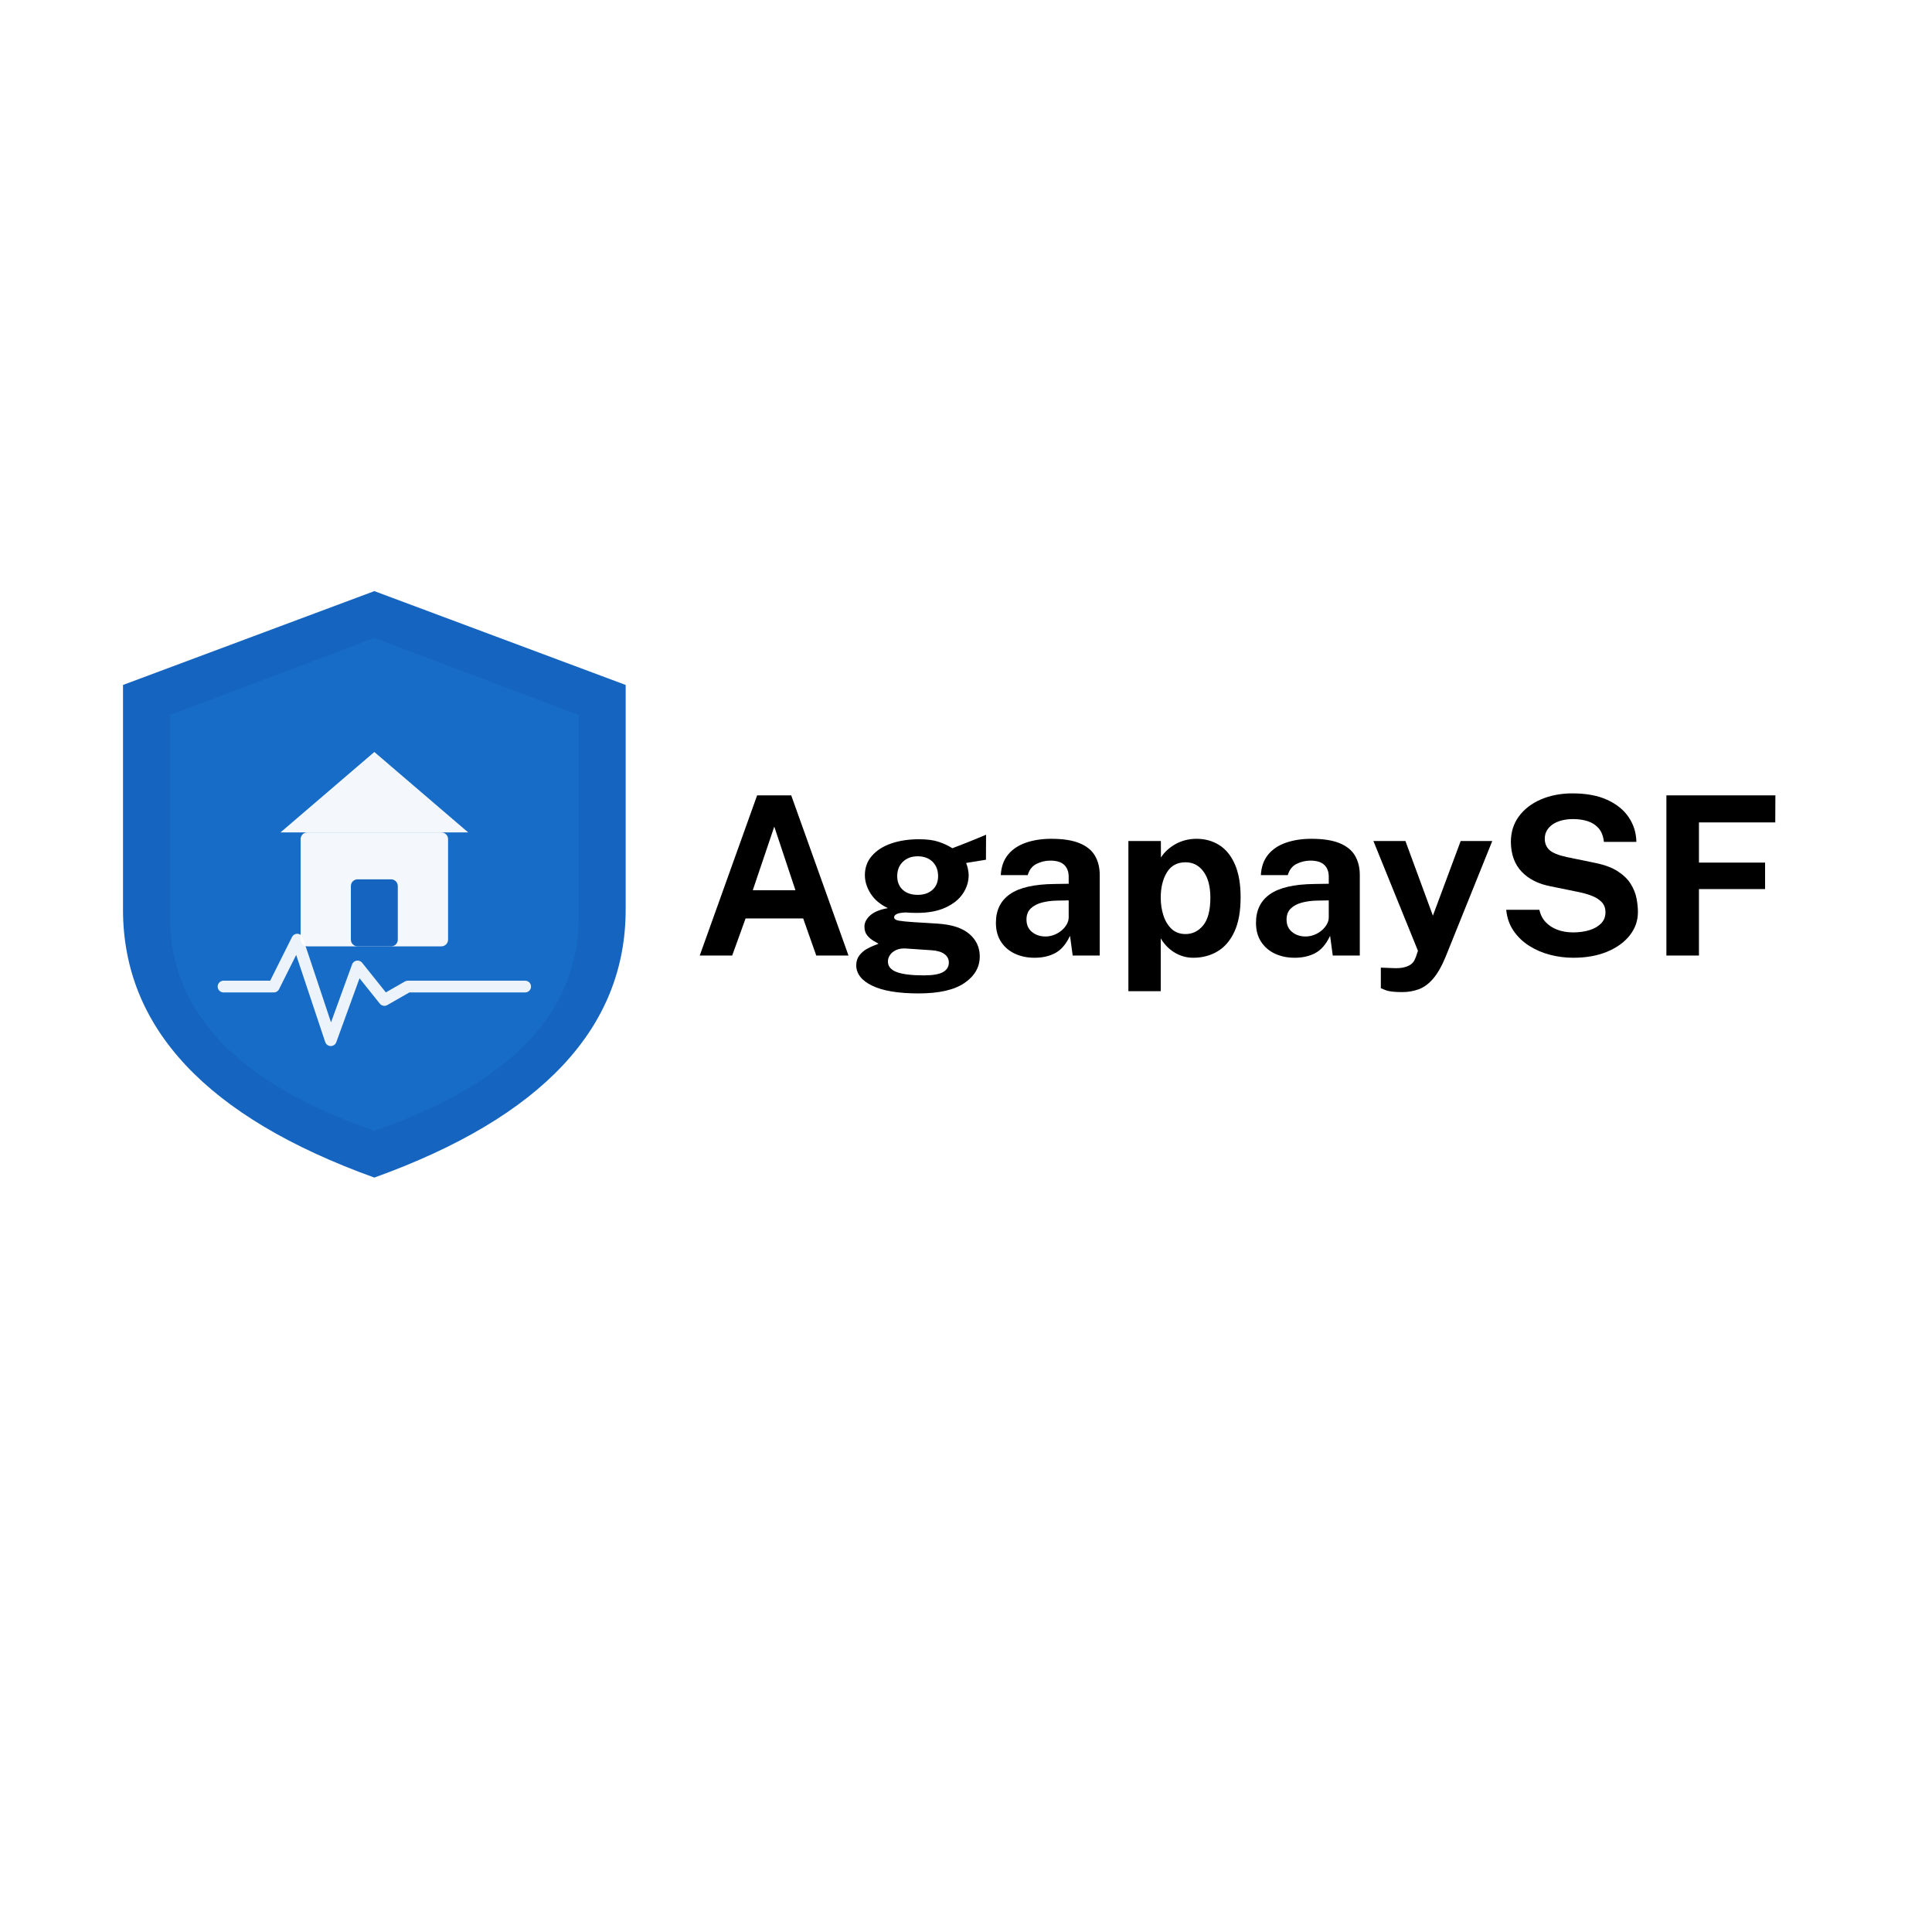
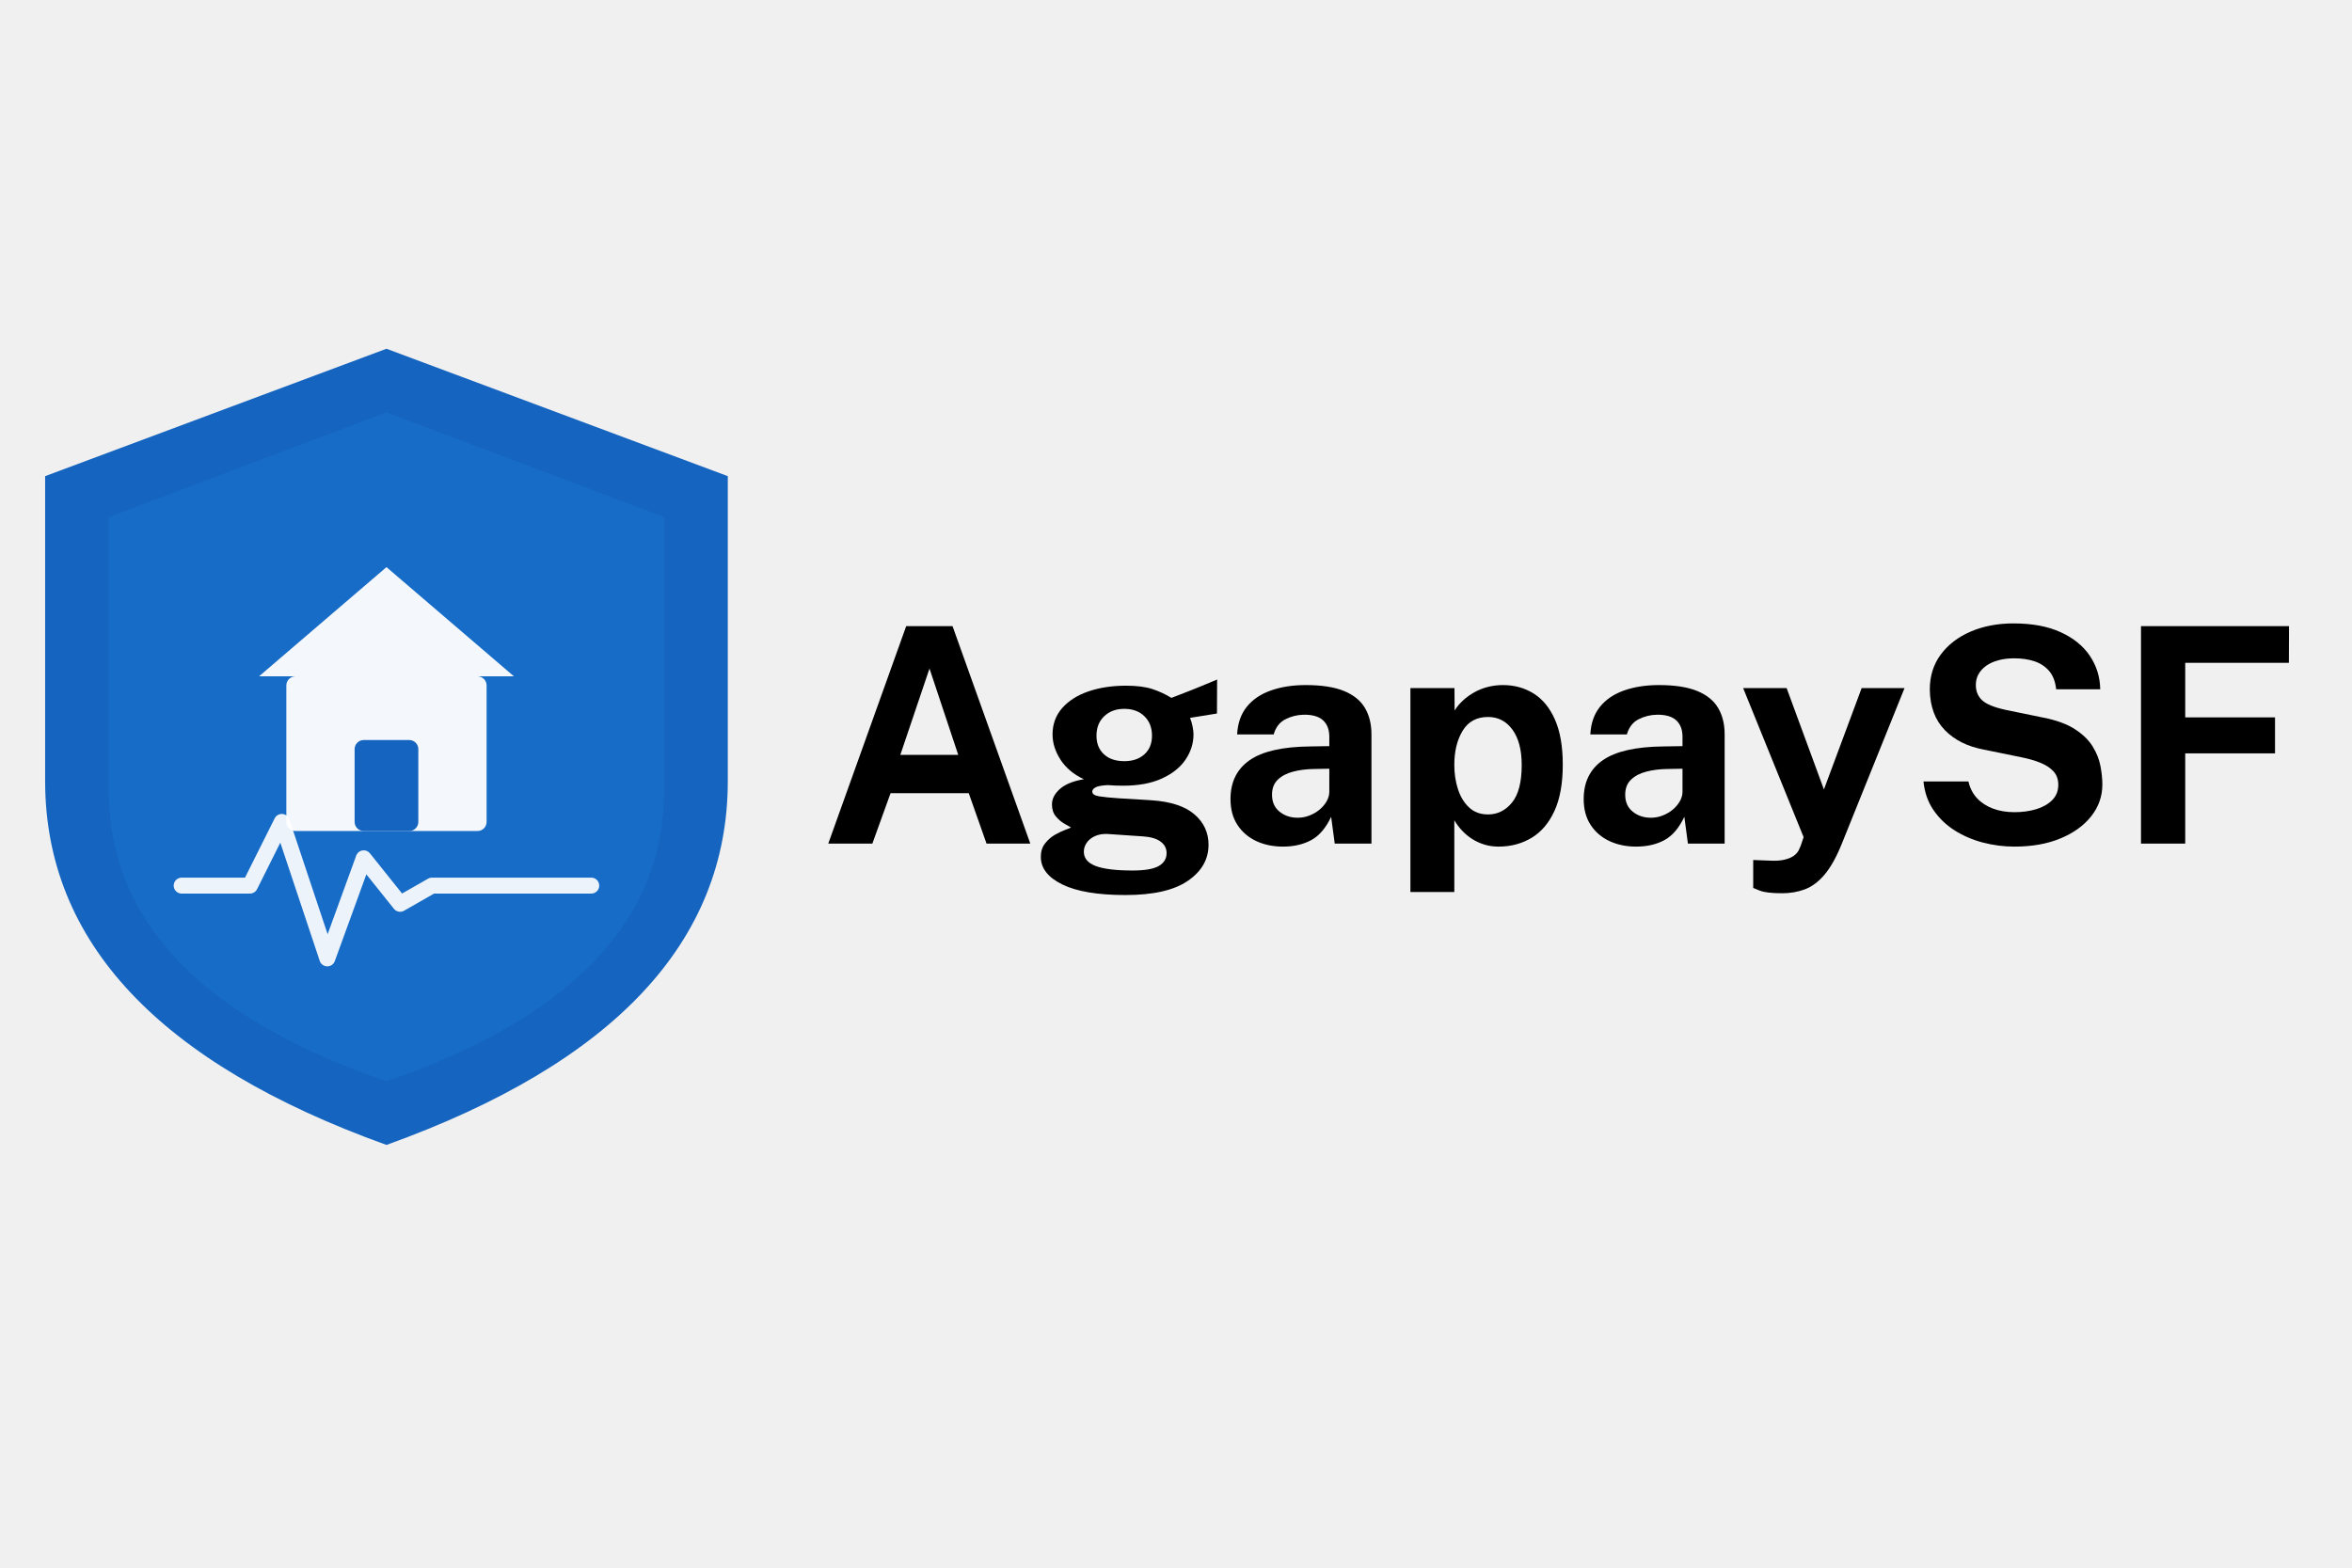
- <svg xmlns="http://www.w3.org/2000/svg" width="2000" zoomAndPan="magnify" viewBox="0 0 1500 1500" height="2000" preserveAspectRatio="xMidYMid meet" version="1.0">
+ <svg xmlns="http://www.w3.org/2000/svg" width="1500" zoomAndPan="magnify" viewBox="0 0 1125 750" height="1000" preserveAspectRatio="xMidYMid meet" version="1.0">
  <defs>
    <g />
+     <clipPath id="b6f7d002a0">
+       <path d="M 373 108 L 1082.359 108 L 1082.359 279 L 373 279 Z M 373 108 " clip-rule="nonzero" />
+     </clipPath>
+     <clipPath id="4599aa8bc9">
+       <rect x="0" width="710" y="0" height="171" />
+     </clipPath>
+     <clipPath id="512527f6b0">
+       <rect x="0" width="1083" y="0" height="417" />
+     </clipPath>
  </defs>
-   <rect x="-150" width="1800" fill="#ffffff" y="-150" height="1800" fill-opacity="1" />
-   <rect x="-150" width="1800" fill="#ffffff" y="-150" height="1800" fill-opacity="1" />
-   <path fill="#1565c0" d="M 290.637 458.938 L 485.773 531.793 L 485.773 706.121 C 485.773 798.055 420.727 867.441 290.637 914.273 C 160.543 867.441 95.496 798.055 95.496 706.121 L 95.496 531.793 Z M 290.637 458.938 " fill-opacity="1" fill-rule="nonzero" />
-   <path fill="#1976d2" d="M 290.637 495.367 L 449.348 555.211 L 449.348 711.324 C 449.348 785.914 396.445 841.422 290.637 877.848 C 184.828 841.422 131.922 785.914 131.922 711.324 L 131.922 555.211 Z M 290.637 495.367 " fill-opacity="0.45" fill-rule="nonzero" />
-   <path fill="#ffffff" d="M 290.637 583.832 L 363.488 646.277 L 217.785 646.277 Z M 290.637 583.832 " fill-opacity="0.95" fill-rule="nonzero" />
-   <path fill="#ffffff" d="M 238.598 646.277 L 342.672 646.277 C 343.016 646.277 343.352 646.312 343.688 646.379 C 344.023 646.445 344.348 646.543 344.664 646.672 C 344.98 646.805 345.281 646.965 345.562 647.152 C 345.848 647.344 346.109 647.559 346.352 647.801 C 346.594 648.043 346.809 648.305 347 648.59 C 347.188 648.875 347.348 649.176 347.48 649.488 C 347.609 649.805 347.711 650.129 347.777 650.465 C 347.844 650.801 347.875 651.141 347.875 651.48 L 347.875 729.539 C 347.875 729.879 347.844 730.219 347.777 730.555 C 347.711 730.891 347.609 731.215 347.48 731.531 C 347.348 731.844 347.188 732.145 347 732.43 C 346.809 732.715 346.594 732.977 346.352 733.219 C 346.109 733.461 345.848 733.676 345.562 733.867 C 345.281 734.055 344.98 734.215 344.664 734.348 C 344.348 734.477 344.023 734.574 343.688 734.641 C 343.352 734.711 343.016 734.742 342.672 734.742 L 238.598 734.742 C 238.258 734.742 237.918 734.711 237.582 734.641 C 237.25 734.574 236.922 734.477 236.609 734.348 C 236.293 734.215 235.992 734.055 235.707 733.867 C 235.422 733.676 235.16 733.461 234.918 733.219 C 234.68 732.977 234.461 732.715 234.273 732.43 C 234.082 732.145 233.922 731.844 233.793 731.531 C 233.66 731.215 233.562 730.891 233.496 730.555 C 233.43 730.219 233.395 729.879 233.395 729.539 L 233.395 651.48 C 233.395 651.141 233.43 650.801 233.496 650.465 C 233.562 650.129 233.66 649.805 233.793 649.488 C 233.922 649.176 234.082 648.875 234.273 648.59 C 234.461 648.305 234.68 648.043 234.918 647.801 C 235.16 647.559 235.422 647.344 235.707 647.152 C 235.992 646.965 236.293 646.805 236.609 646.672 C 236.922 646.543 237.25 646.445 237.582 646.379 C 237.918 646.312 238.258 646.277 238.598 646.277 Z M 238.598 646.277 " fill-opacity="0.95" fill-rule="nonzero" />
-   <path fill="#1565c0" d="M 277.625 682.703 L 303.645 682.703 C 303.988 682.703 304.324 682.738 304.66 682.805 C 304.996 682.871 305.32 682.969 305.637 683.102 C 305.953 683.23 306.25 683.391 306.535 683.582 C 306.82 683.77 307.082 683.988 307.324 684.227 C 307.566 684.469 307.781 684.734 307.973 685.016 C 308.16 685.301 308.32 685.602 308.453 685.918 C 308.582 686.23 308.684 686.559 308.75 686.895 C 308.816 687.227 308.848 687.566 308.848 687.906 L 308.848 729.539 C 308.848 729.879 308.816 730.219 308.75 730.555 C 308.684 730.891 308.582 731.215 308.453 731.531 C 308.32 731.844 308.16 732.145 307.973 732.43 C 307.781 732.715 307.566 732.977 307.324 733.219 C 307.082 733.461 306.82 733.676 306.535 733.867 C 306.25 734.055 305.953 734.215 305.637 734.348 C 305.32 734.477 304.996 734.574 304.66 734.641 C 304.324 734.711 303.988 734.742 303.645 734.742 L 277.625 734.742 C 277.285 734.742 276.945 734.711 276.609 734.641 C 276.277 734.574 275.949 734.477 275.637 734.348 C 275.32 734.215 275.02 734.055 274.734 733.867 C 274.453 733.676 274.188 733.461 273.945 733.219 C 273.707 732.977 273.488 732.715 273.301 732.43 C 273.109 732.145 272.949 731.844 272.82 731.531 C 272.688 731.215 272.59 730.891 272.523 730.555 C 272.457 730.219 272.422 729.879 272.422 729.539 L 272.422 687.906 C 272.422 687.566 272.457 687.227 272.523 686.895 C 272.59 686.559 272.688 686.23 272.82 685.918 C 272.949 685.602 273.109 685.301 273.301 685.016 C 273.488 684.734 273.707 684.469 273.945 684.227 C 274.188 683.988 274.453 683.77 274.734 683.582 C 275.02 683.391 275.32 683.23 275.637 683.102 C 275.949 682.969 276.277 682.871 276.609 682.805 C 276.945 682.738 277.285 682.703 277.625 682.703 Z M 277.625 682.703 " fill-opacity="1" fill-rule="nonzero" />
-   <path stroke-linecap="round" transform="matrix(2.601838, 0, 0, 2.601918, 95.49786, 458.9392)" fill="none" stroke-linejoin="round" d="M 30.001 118 L 45.001 118 L 52 104 L 62 134.001 L 69.999 112.001 L 78 122.001 L 84.999 118 L 120 118 " stroke="#ffffff" stroke-width="3.5" stroke-opacity="0.92" stroke-miterlimit="4" />
-   <g fill="#000000" fill-opacity="1">
-     <g transform="translate(538.5405, 741.8833)">
-       <g>
-         <path d="M 4.734 0 L 49.281 -124.359 L 75.766 -124.359 L 120.234 0 L 95.203 0 L 85.047 -28.812 L 40.328 -28.812 L 29.922 0 Z M 45.922 -50.734 L 79.031 -50.734 L 62.609 -100.109 Z M 45.922 -50.734 " />
-       </g>
-     </g>
-   </g>
-   <g fill="#000000" fill-opacity="1">
-     <g transform="translate(661.2597, 741.8833)">
-       <g>
-         <path d="M 51.938 29.406 C 36.113 29.406 24.086 27.398 15.859 23.391 C 7.641 19.379 3.531 14.102 3.531 7.562 C 3.531 4.531 4.332 1.984 5.938 -0.078 C 7.539 -2.148 9.414 -3.801 11.562 -5.031 C 13.719 -6.258 15.695 -7.203 17.5 -7.859 C 19.301 -8.523 20.406 -8.973 20.812 -9.203 C 19.895 -9.711 18.578 -10.469 16.859 -11.469 C 15.141 -12.477 13.547 -13.859 12.078 -15.609 C 10.617 -17.359 9.891 -19.641 9.891 -22.453 C 9.891 -25.598 11.395 -28.52 14.406 -31.219 C 17.414 -33.914 21.988 -35.781 28.125 -36.812 C 22.27 -39.562 17.82 -43.285 14.781 -47.984 C 11.75 -52.691 10.234 -57.508 10.234 -62.438 C 10.234 -68.281 12.066 -73.297 15.734 -77.484 C 19.398 -81.672 24.398 -84.852 30.734 -87.031 C 37.078 -89.207 44.258 -90.297 52.281 -90.297 C 58.414 -90.297 63.43 -89.648 67.328 -88.359 C 71.234 -87.078 74.848 -85.398 78.172 -83.328 C 79.492 -83.848 81.242 -84.523 83.422 -85.359 C 85.598 -86.191 87.945 -87.109 90.469 -88.109 C 92.988 -89.109 95.453 -90.109 97.859 -91.109 C 100.273 -92.117 102.426 -93.023 104.312 -93.828 L 104.234 -74.391 L 88.844 -71.891 C 89.469 -70.348 89.953 -68.688 90.297 -66.906 C 90.641 -65.125 90.812 -63.66 90.812 -62.516 C 90.812 -57.359 89.305 -52.539 86.297 -48.062 C 83.285 -43.594 78.785 -39.984 72.797 -37.234 C 66.805 -34.484 59.395 -33.109 50.562 -33.109 C 49.477 -33.109 48.031 -33.133 46.219 -33.188 C 44.414 -33.25 42.941 -33.336 41.797 -33.453 C 38.41 -33.285 36.086 -32.852 34.828 -32.156 C 33.566 -31.469 32.938 -30.664 32.938 -29.75 C 32.938 -28.375 34.223 -27.473 36.797 -27.047 C 39.379 -26.617 43.281 -26.234 48.5 -25.891 C 50.332 -25.773 52.883 -25.629 56.156 -25.453 C 59.426 -25.285 63.039 -25.055 67 -24.766 C 77.883 -24.023 86.008 -21.344 91.375 -16.719 C 96.738 -12.102 99.422 -6.301 99.422 0.688 C 99.422 9 95.477 15.863 87.594 21.281 C 79.707 26.695 67.82 29.406 51.938 29.406 Z M 55.984 15.391 C 62.984 15.391 67.973 14.531 70.953 12.812 C 73.93 11.094 75.422 8.629 75.422 5.422 C 75.422 2.723 74.273 0.531 71.984 -1.156 C 69.691 -2.852 66.336 -3.844 61.922 -4.125 L 41.531 -5.5 C 38.895 -5.613 36.555 -5.211 34.516 -4.297 C 32.484 -3.379 30.91 -2.117 29.797 -0.516 C 28.68 1.086 28.125 2.805 28.125 4.641 C 28.125 8.367 30.383 11.094 34.906 12.812 C 39.438 14.531 46.461 15.391 55.984 15.391 Z M 51.25 -47.125 C 56.008 -47.125 59.836 -48.426 62.734 -51.031 C 65.629 -53.645 67.078 -57.188 67.078 -61.656 C 67.078 -66.301 65.629 -70.031 62.734 -72.844 C 59.836 -75.656 56.008 -77.062 51.25 -77.062 C 46.551 -77.062 42.723 -75.656 39.766 -72.844 C 36.816 -70.031 35.344 -66.301 35.344 -61.656 C 35.344 -57.25 36.758 -53.723 39.594 -51.078 C 42.438 -48.441 46.32 -47.125 51.25 -47.125 Z M 51.25 -47.125 " />
-       </g>
-     </g>
-   </g>
-   <g fill="#000000" fill-opacity="1">
-     <g transform="translate(766.6933, 741.8833)">
-       <g>
-         <path d="M 36.547 1.719 C 30.867 1.719 25.766 0.66 21.234 -1.453 C 16.711 -3.578 13.129 -6.66 10.484 -10.703 C 7.848 -14.742 6.531 -19.66 6.531 -25.453 C 6.531 -35.203 10.172 -42.613 17.453 -47.688 C 24.734 -52.758 36.227 -55.383 51.938 -55.562 L 63.031 -55.734 L 63.031 -61.062 C 63.031 -65.133 61.844 -68.27 59.469 -70.469 C 57.094 -72.676 53.41 -73.754 48.422 -73.703 C 44.742 -73.641 41.258 -72.773 37.969 -71.109 C 34.676 -69.453 32.426 -66.562 31.219 -62.438 L 10.312 -62.438 C 10.664 -68.852 12.531 -74.141 15.906 -78.297 C 19.289 -82.453 23.891 -85.547 29.703 -87.578 C 35.523 -89.617 42.133 -90.641 49.531 -90.641 C 58.645 -90.641 65.953 -89.504 71.453 -87.234 C 76.961 -84.973 80.953 -81.734 83.422 -77.516 C 85.891 -73.305 87.125 -68.305 87.125 -62.516 L 87.125 0 L 66.141 0 L 64.062 -15.312 C 61.031 -8.883 57.234 -4.438 52.672 -1.969 C 48.117 0.488 42.742 1.719 36.547 1.719 Z M 44.984 -14.797 C 47.273 -14.797 49.492 -15.207 51.641 -16.031 C 53.797 -16.863 55.719 -17.984 57.406 -19.391 C 59.094 -20.797 60.453 -22.383 61.484 -24.156 C 62.516 -25.938 63.031 -27.773 63.031 -29.672 L 63.031 -42.828 L 54.016 -42.656 C 49.828 -42.594 45.926 -42.086 42.312 -41.141 C 38.695 -40.203 35.785 -38.672 33.578 -36.547 C 31.367 -34.43 30.266 -31.566 30.266 -27.953 C 30.266 -23.828 31.695 -20.602 34.562 -18.281 C 37.438 -15.957 40.91 -14.797 44.984 -14.797 Z M 44.984 -14.797 " />
-       </g>
-     </g>
-   </g>
-   <g fill="#000000" fill-opacity="1">
-     <g transform="translate(865.333, 741.8833)">
-       <g>
-         <path d="M 10.75 27.688 L 10.75 -88.922 L 35.953 -88.922 L 36.031 -76.109 C 37.352 -78.234 38.973 -80.164 40.891 -81.906 C 42.816 -83.656 44.953 -85.191 47.297 -86.516 C 49.648 -87.836 52.203 -88.852 54.953 -89.562 C 57.703 -90.281 60.598 -90.641 63.641 -90.641 C 70.234 -90.641 76.109 -89.02 81.266 -85.781 C 86.43 -82.539 90.488 -77.551 93.438 -70.812 C 96.395 -64.082 97.875 -55.531 97.875 -45.156 C 97.875 -34.375 96.281 -25.523 93.094 -18.609 C 89.914 -11.703 85.547 -6.586 79.984 -3.266 C 74.422 0.055 68.141 1.719 61.141 1.719 C 58.273 1.719 55.582 1.328 53.062 0.547 C 50.539 -0.223 48.203 -1.297 46.047 -2.672 C 43.898 -4.047 41.977 -5.633 40.281 -7.438 C 38.594 -9.238 37.117 -11.203 35.859 -13.328 L 35.859 27.688 Z M 55.125 -16.688 C 60.57 -16.688 65.145 -18.945 68.844 -23.469 C 72.539 -28 74.391 -35.172 74.391 -44.984 C 74.391 -53.578 72.625 -60.297 69.094 -65.141 C 65.57 -69.984 60.914 -72.406 55.125 -72.406 C 48.645 -72.406 43.812 -69.781 40.625 -64.531 C 37.445 -59.289 35.859 -52.773 35.859 -44.984 C 35.859 -39.992 36.562 -35.348 37.969 -31.047 C 39.375 -26.742 41.492 -23.273 44.328 -20.641 C 47.172 -18.004 50.77 -16.688 55.125 -16.688 Z M 55.125 -16.688 " />
-       </g>
-     </g>
-   </g>
-   <g fill="#000000" fill-opacity="1">
-     <g transform="translate(968.6167, 741.8833)">
-       <g>
-         <path d="M 36.547 1.719 C 30.867 1.719 25.766 0.66 21.234 -1.453 C 16.711 -3.578 13.129 -6.66 10.484 -10.703 C 7.848 -14.742 6.531 -19.66 6.531 -25.453 C 6.531 -35.203 10.172 -42.613 17.453 -47.688 C 24.734 -52.758 36.227 -55.383 51.938 -55.562 L 63.031 -55.734 L 63.031 -61.062 C 63.031 -65.133 61.844 -68.27 59.469 -70.469 C 57.094 -72.676 53.41 -73.754 48.422 -73.703 C 44.742 -73.641 41.258 -72.773 37.969 -71.109 C 34.676 -69.453 32.426 -66.562 31.219 -62.438 L 10.312 -62.438 C 10.664 -68.852 12.531 -74.141 15.906 -78.297 C 19.289 -82.453 23.891 -85.547 29.703 -87.578 C 35.523 -89.617 42.133 -90.641 49.531 -90.641 C 58.645 -90.641 65.953 -89.504 71.453 -87.234 C 76.961 -84.973 80.953 -81.734 83.422 -77.516 C 85.891 -73.305 87.125 -68.305 87.125 -62.516 L 87.125 0 L 66.141 0 L 64.062 -15.312 C 61.031 -8.883 57.234 -4.438 52.672 -1.969 C 48.117 0.488 42.742 1.719 36.547 1.719 Z M 44.984 -14.797 C 47.273 -14.797 49.492 -15.207 51.641 -16.031 C 53.797 -16.863 55.719 -17.984 57.406 -19.391 C 59.094 -20.797 60.453 -22.383 61.484 -24.156 C 62.516 -25.938 63.031 -27.773 63.031 -29.672 L 63.031 -42.828 L 54.016 -42.656 C 49.828 -42.594 45.926 -42.086 42.312 -41.141 C 38.695 -40.203 35.785 -38.672 33.578 -36.547 C 31.367 -34.43 30.266 -31.566 30.266 -27.953 C 30.266 -23.828 31.695 -20.602 34.562 -18.281 C 37.438 -15.957 40.91 -14.797 44.984 -14.797 Z M 44.984 -14.797 " />
-       </g>
-     </g>
-   </g>
-   <g fill="#000000" fill-opacity="1">
-     <g transform="translate(1064.075, 741.8833)">
-       <g>
-         <path d="M 24.594 28.375 C 18.52 28.375 14.234 27.875 11.734 26.875 C 9.242 25.875 8 25.375 8 25.375 L 8 9.375 L 16.766 9.719 C 20.609 9.945 23.703 9.758 26.047 9.156 C 28.398 8.551 30.191 7.758 31.422 6.781 C 32.66 5.812 33.535 4.797 34.047 3.734 C 34.566 2.68 34.941 1.836 35.172 1.203 L 36.812 -3.703 L 2.234 -88.922 L 27.094 -88.922 L 48.422 -30.953 L 70 -88.922 L 94.516 -88.922 L 58.484 0.516 C 55.391 8.086 52.117 13.879 48.672 17.891 C 45.234 21.898 41.52 24.648 37.531 26.141 C 33.551 27.629 29.238 28.375 24.594 28.375 Z M 24.594 28.375 " />
-       </g>
-     </g>
-   </g>
-   <g fill="#000000" fill-opacity="1">
-     <g transform="translate(1160.822, 741.8833)">
-       <g>
-         <path d="M 60.625 1.719 C 54.488 1.719 48.469 0.945 42.562 -0.594 C 36.664 -2.145 31.281 -4.469 26.406 -7.562 C 21.531 -10.664 17.5 -14.535 14.312 -19.172 C 11.133 -23.816 9.227 -29.266 8.594 -35.516 L 34.312 -35.516 C 35.176 -31.734 36.812 -28.551 39.219 -25.969 C 41.625 -23.395 44.66 -21.414 48.328 -20.031 C 52.004 -18.656 56.078 -17.969 60.547 -17.969 C 65.129 -17.969 69.312 -18.539 73.094 -19.688 C 76.883 -20.832 79.926 -22.566 82.219 -24.891 C 84.508 -27.211 85.656 -30.125 85.656 -33.625 C 85.656 -36.781 84.723 -39.359 82.859 -41.359 C 80.992 -43.367 78.484 -45.004 75.328 -46.266 C 72.18 -47.523 68.602 -48.555 64.594 -49.359 L 43.094 -53.75 C 33.688 -55.531 26.227 -59.27 20.719 -64.969 C 15.219 -70.676 12.383 -78.289 12.219 -87.812 C 12.156 -95.602 14.227 -102.348 18.438 -108.047 C 22.656 -113.754 28.391 -118.156 35.641 -121.25 C 42.898 -124.352 51.031 -125.906 60.031 -125.906 C 70.75 -125.906 79.766 -124.227 87.078 -120.875 C 94.391 -117.52 99.953 -112.988 103.766 -107.281 C 107.578 -101.582 109.539 -95.234 109.656 -88.234 L 84.453 -88.234 C 83.992 -92.586 82.676 -96.055 80.5 -98.641 C 78.32 -101.223 75.523 -103.086 72.109 -104.234 C 68.703 -105.379 64.816 -105.953 60.453 -105.953 C 57.129 -105.953 54.102 -105.578 51.375 -104.828 C 48.656 -104.086 46.348 -103.039 44.453 -101.688 C 42.566 -100.344 41.109 -98.754 40.078 -96.922 C 39.047 -95.086 38.531 -93.023 38.531 -90.734 C 38.531 -87.117 39.734 -84.191 42.141 -81.953 C 44.547 -79.723 49.047 -77.891 55.641 -76.453 L 76.969 -72.062 C 84.594 -70.57 90.656 -68.363 95.156 -65.438 C 99.656 -62.52 103.035 -59.223 105.297 -55.547 C 107.566 -51.879 109.062 -48.141 109.781 -44.328 C 110.5 -40.516 110.859 -37.004 110.859 -33.797 C 110.859 -27.086 108.75 -21.051 104.531 -15.688 C 100.32 -10.332 94.461 -6.094 86.953 -2.969 C 79.441 0.156 70.664 1.719 60.625 1.719 Z M 60.625 1.719 " />
-       </g>
-     </g>
-   </g>
-   <g fill="#000000" fill-opacity="1">
-     <g transform="translate(1279.844, 741.8833)">
-       <g>
-         <path d="M 13.938 -124.359 L 98.562 -124.359 L 98.469 -103.375 L 39.219 -103.375 L 39.219 -72.156 L 90.562 -72.156 L 90.562 -51.594 L 39.219 -51.594 L 39.219 0 L 13.938 0 Z M 13.938 -124.359 " />
+   <g transform="matrix(1, 0, 0, 1, 19, 158)">
+     <g clip-path="url(#512527f6b0)">
+       <path fill="#1565c0" d="M 165.855 8.844 L 329.121 69.789 L 329.121 215.621 C 329.121 292.527 274.699 350.57 165.855 389.75 C 57.008 350.57 2.586 292.527 2.586 215.621 L 2.586 69.789 Z M 165.855 8.844 " fill-opacity="1" fill-rule="nonzero" />
+       <path fill="#1976d2" d="M 165.855 39.316 L 298.645 89.379 L 298.645 219.977 C 298.645 282.371 254.379 328.805 165.855 359.277 C 77.328 328.805 33.062 282.371 33.062 219.977 L 33.062 89.379 Z M 165.855 39.316 " fill-opacity="0.45" fill-rule="nonzero" />
+       <path fill="#ffffff" d="M 165.855 113.32 L 226.809 165.559 L 104.902 165.559 Z M 165.855 113.32 " fill-opacity="0.95" fill-rule="nonzero" />
+       <path fill="#ffffff" d="M 122.316 165.559 L 209.391 165.559 C 209.676 165.559 209.961 165.586 210.242 165.645 C 210.52 165.699 210.793 165.781 211.059 165.891 C 211.32 166 211.574 166.133 211.809 166.293 C 212.047 166.453 212.27 166.633 212.469 166.836 C 212.672 167.035 212.852 167.258 213.012 167.496 C 213.172 167.73 213.305 167.984 213.414 168.246 C 213.523 168.512 213.605 168.785 213.66 169.062 C 213.719 169.344 213.746 169.629 213.746 169.914 L 213.746 235.211 C 213.746 235.496 213.719 235.781 213.66 236.059 C 213.605 236.34 213.523 236.613 213.414 236.879 C 213.305 237.141 213.172 237.391 213.012 237.629 C 212.852 237.867 212.672 238.086 212.469 238.289 C 212.27 238.492 212.047 238.672 211.809 238.832 C 211.574 238.988 211.32 239.125 211.059 239.234 C 210.793 239.344 210.52 239.426 210.242 239.48 C 209.961 239.535 209.676 239.562 209.391 239.562 L 122.316 239.562 C 122.031 239.562 121.746 239.535 121.465 239.48 C 121.188 239.426 120.914 239.344 120.648 239.234 C 120.387 239.125 120.137 238.988 119.898 238.832 C 119.66 238.672 119.441 238.492 119.238 238.289 C 119.035 238.086 118.855 237.867 118.695 237.629 C 118.535 237.391 118.402 237.141 118.293 236.879 C 118.184 236.613 118.102 236.34 118.047 236.059 C 117.988 235.781 117.961 235.496 117.961 235.211 L 117.961 169.914 C 117.961 169.629 117.988 169.344 118.047 169.062 C 118.102 168.785 118.184 168.512 118.293 168.246 C 118.402 167.984 118.535 167.73 118.695 167.496 C 118.855 167.258 119.035 167.035 119.238 166.836 C 119.441 166.633 119.66 166.453 119.898 166.293 C 120.137 166.133 120.387 166 120.648 165.891 C 120.914 165.781 121.188 165.699 121.465 165.645 C 121.746 165.586 122.031 165.559 122.316 165.559 Z M 122.316 165.559 " fill-opacity="0.95" fill-rule="nonzero" />
+       <path fill="#1565c0" d="M 154.969 196.031 L 176.738 196.031 C 177.023 196.031 177.309 196.059 177.586 196.117 C 177.867 196.172 178.141 196.254 178.406 196.363 C 178.668 196.473 178.918 196.605 179.156 196.766 C 179.395 196.926 179.613 197.105 179.816 197.309 C 180.02 197.508 180.199 197.73 180.359 197.969 C 180.516 198.203 180.652 198.457 180.762 198.719 C 180.871 198.984 180.953 199.258 181.008 199.535 C 181.062 199.816 181.094 200.102 181.094 200.387 L 181.094 235.211 C 181.094 235.496 181.062 235.781 181.008 236.059 C 180.953 236.34 180.871 236.613 180.762 236.879 C 180.652 237.141 180.516 237.391 180.359 237.629 C 180.199 237.867 180.02 238.086 179.816 238.289 C 179.613 238.492 179.395 238.672 179.156 238.832 C 178.918 238.988 178.668 239.125 178.406 239.234 C 178.141 239.344 177.867 239.426 177.586 239.48 C 177.309 239.535 177.023 239.562 176.738 239.562 L 154.969 239.562 C 154.684 239.562 154.398 239.535 154.121 239.48 C 153.84 239.426 153.566 239.344 153.305 239.234 C 153.039 239.125 152.789 238.988 152.551 238.832 C 152.312 238.672 152.094 238.492 151.891 238.289 C 151.688 238.086 151.508 237.867 151.348 237.629 C 151.191 237.391 151.055 237.141 150.945 236.879 C 150.836 236.613 150.754 236.34 150.699 236.059 C 150.645 235.781 150.617 235.496 150.617 235.211 L 150.617 200.387 C 150.617 200.102 150.645 199.816 150.699 199.535 C 150.754 199.258 150.836 198.984 150.945 198.719 C 151.055 198.457 151.191 198.203 151.348 197.969 C 151.508 197.73 151.688 197.508 151.891 197.309 C 152.094 197.105 152.312 196.926 152.551 196.766 C 152.789 196.605 153.039 196.473 153.305 196.363 C 153.566 196.254 153.84 196.172 154.121 196.117 C 154.398 196.059 154.684 196.031 154.969 196.031 Z M 154.969 196.031 " fill-opacity="1" fill-rule="nonzero" />
+       <path stroke-linecap="round" transform="matrix(2.176891, 0, 0, 2.176607, 2.586966, 8.844133)" fill="none" stroke-linejoin="round" d="M 30 118 L 45 118 L 52 104 L 62 133.999 L 70 112 L 77.999 122 L 84.999 118 L 119.999 118 " stroke="#ffffff" stroke-width="3.5" stroke-opacity="0.92" stroke-miterlimit="4" />
+       <g clip-path="url(#b6f7d002a0)">
+         <g transform="matrix(1, 0, 0, 1, 373, 108)">
+           <g clip-path="url(#4599aa8bc9)">
+             <g fill="#000000" fill-opacity="1">
+               <g transform="translate(0.217846, 137.5883)">
+                 <g>
+                   <path d="M 3.953 0 L 41.234 -104.047 L 63.391 -104.047 L 100.594 0 L 79.656 0 L 71.156 -24.109 L 33.75 -24.109 L 25.047 0 Z M 38.422 -42.453 L 66.125 -42.453 L 52.375 -83.75 Z M 38.422 -42.453 " />
+                 </g>
+               </g>
+             </g>
+             <g fill="#000000" fill-opacity="1">
+               <g transform="translate(102.8888, 137.5883)">
+                 <g>
+                   <path d="M 43.453 24.609 C 30.211 24.609 20.148 22.926 13.266 19.562 C 6.391 16.207 2.953 11.797 2.953 6.328 C 2.953 3.785 3.625 1.656 4.969 -0.062 C 6.312 -1.789 7.879 -3.172 9.672 -4.203 C 11.473 -5.234 13.129 -6.023 14.641 -6.578 C 16.148 -7.129 17.07 -7.504 17.406 -7.703 C 16.645 -8.129 15.539 -8.758 14.094 -9.594 C 12.656 -10.438 11.328 -11.586 10.109 -13.047 C 8.891 -14.516 8.281 -16.426 8.281 -18.781 C 8.281 -21.414 9.535 -23.859 12.047 -26.109 C 14.566 -28.367 18.395 -29.93 23.531 -30.797 C 18.633 -33.098 14.914 -36.211 12.375 -40.141 C 9.832 -44.078 8.562 -48.109 8.562 -52.234 C 8.562 -57.129 10.094 -61.328 13.156 -64.828 C 16.227 -68.328 20.414 -70.988 25.719 -72.812 C 31.02 -74.633 37.031 -75.547 43.75 -75.547 C 48.883 -75.547 53.082 -75.004 56.344 -73.922 C 59.602 -72.848 62.625 -71.445 65.406 -69.719 C 66.508 -70.156 67.973 -70.719 69.797 -71.406 C 71.617 -72.102 73.582 -72.867 75.688 -73.703 C 77.801 -74.547 79.863 -75.391 81.875 -76.234 C 83.895 -77.078 85.695 -77.832 87.281 -78.5 L 87.203 -62.234 L 74.328 -60.156 C 74.859 -58.852 75.266 -57.457 75.547 -55.969 C 75.836 -54.488 75.984 -53.27 75.984 -52.312 C 75.984 -47.988 74.723 -43.957 72.203 -40.219 C 69.68 -36.477 65.914 -33.457 60.906 -31.156 C 55.895 -28.852 49.695 -27.703 42.312 -27.703 C 41.395 -27.703 40.18 -27.723 38.672 -27.766 C 37.16 -27.816 35.926 -27.891 34.969 -27.984 C 32.133 -27.848 30.191 -27.488 29.141 -26.906 C 28.086 -26.332 27.562 -25.66 27.562 -24.891 C 27.562 -23.742 28.641 -22.988 30.797 -22.625 C 32.953 -22.27 36.211 -21.945 40.578 -21.656 C 42.117 -21.562 44.254 -21.441 46.984 -21.297 C 49.723 -21.148 52.742 -20.957 56.047 -20.719 C 65.16 -20.094 71.957 -17.848 76.438 -13.984 C 80.926 -10.129 83.172 -5.273 83.172 0.578 C 83.172 7.535 79.875 13.281 73.281 17.812 C 66.688 22.344 56.742 24.609 43.453 24.609 Z M 46.844 12.875 C 52.695 12.875 56.867 12.156 59.359 10.719 C 61.859 9.281 63.109 7.219 63.109 4.531 C 63.109 2.281 62.145 0.445 60.219 -0.969 C 58.301 -2.383 55.5 -3.211 51.812 -3.453 L 34.75 -4.609 C 32.539 -4.703 30.582 -4.363 28.875 -3.594 C 27.176 -2.832 25.859 -1.781 24.922 -0.438 C 23.992 0.906 23.531 2.348 23.531 3.891 C 23.531 7.004 25.422 9.281 29.203 10.719 C 32.992 12.156 38.875 12.875 46.844 12.875 Z M 42.891 -39.438 C 46.867 -39.438 50.066 -40.523 52.484 -42.703 C 54.91 -44.891 56.125 -47.852 56.125 -51.594 C 56.125 -55.477 54.91 -58.594 52.484 -60.938 C 50.066 -63.289 46.867 -64.469 42.891 -64.469 C 38.953 -64.469 35.75 -63.289 33.281 -60.938 C 30.812 -58.594 29.578 -55.477 29.578 -51.594 C 29.578 -47.895 30.766 -44.941 33.141 -42.734 C 35.516 -40.535 38.766 -39.438 42.891 -39.438 Z M 42.891 -39.438 " />
+                 </g>
+               </g>
+             </g>
+             <g fill="#000000" fill-opacity="1">
+               <g transform="translate(191.0981, 137.5883)">
+                 <g>
+                   <path d="M 30.578 1.438 C 25.828 1.438 21.555 0.551 17.766 -1.219 C 13.984 -3 10.988 -5.578 8.781 -8.953 C 6.57 -12.336 5.469 -16.453 5.469 -21.297 C 5.469 -29.453 8.516 -35.648 14.609 -39.891 C 20.703 -44.141 30.316 -46.336 43.453 -46.484 L 52.734 -46.625 L 52.734 -51.094 C 52.734 -54.5 51.738 -57.125 49.75 -58.969 C 47.758 -60.812 44.68 -61.707 40.516 -61.656 C 37.441 -61.613 34.523 -60.895 31.766 -59.5 C 29.004 -58.113 27.125 -55.691 26.125 -52.234 L 8.641 -52.234 C 8.922 -57.609 10.477 -62.035 13.312 -65.516 C 16.145 -68.992 19.992 -71.582 24.859 -73.281 C 29.723 -74.988 35.25 -75.844 41.438 -75.844 C 49.07 -75.844 55.191 -74.895 59.797 -73 C 64.398 -71.102 67.734 -68.391 69.797 -64.859 C 71.859 -61.336 72.891 -57.156 72.891 -52.312 L 72.891 0 L 55.328 0 L 53.609 -12.812 C 51.066 -7.438 47.883 -3.719 44.062 -1.656 C 40.25 0.406 35.754 1.438 30.578 1.438 Z M 37.625 -12.375 C 39.551 -12.375 41.41 -12.723 43.203 -13.422 C 45.004 -14.117 46.613 -15.051 48.031 -16.219 C 49.445 -17.395 50.582 -18.727 51.438 -20.219 C 52.301 -21.707 52.734 -23.242 52.734 -24.828 L 52.734 -35.828 L 45.188 -35.688 C 41.688 -35.633 38.426 -35.211 35.406 -34.422 C 32.383 -33.641 29.945 -32.359 28.094 -30.578 C 26.25 -28.805 25.328 -26.41 25.328 -23.391 C 25.328 -19.93 26.523 -17.227 28.922 -15.281 C 31.316 -13.344 34.219 -12.375 37.625 -12.375 Z M 37.625 -12.375 " />
+                 </g>
+               </g>
+             </g>
+             <g fill="#000000" fill-opacity="1">
+               <g transform="translate(273.6235, 137.5883)">
+                 <g>
+                   <path d="M 9 23.172 L 9 -74.406 L 30.078 -74.406 L 30.141 -63.672 C 31.242 -65.453 32.598 -67.07 34.203 -68.531 C 35.816 -70 37.609 -71.285 39.578 -72.391 C 41.547 -73.492 43.68 -74.344 45.984 -74.938 C 48.285 -75.539 50.707 -75.844 53.25 -75.844 C 58.758 -75.844 63.672 -74.484 67.984 -71.766 C 72.305 -69.055 75.703 -64.883 78.172 -59.25 C 80.641 -53.613 81.875 -46.457 81.875 -37.781 C 81.875 -28.758 80.539 -21.359 77.875 -15.578 C 75.219 -9.797 71.562 -5.516 66.906 -2.734 C 62.258 0.047 57.008 1.438 51.156 1.438 C 48.758 1.438 46.504 1.113 44.391 0.469 C 42.285 -0.176 40.332 -1.07 38.531 -2.219 C 36.727 -3.375 35.117 -4.707 33.703 -6.219 C 32.297 -7.727 31.062 -9.375 30 -11.156 L 30 23.172 Z M 46.125 -13.953 C 50.676 -13.953 54.5 -15.848 57.594 -19.641 C 60.688 -23.43 62.234 -29.426 62.234 -37.625 C 62.234 -44.82 60.758 -50.445 57.812 -54.5 C 54.863 -58.551 50.969 -60.578 46.125 -60.578 C 40.695 -60.578 36.648 -58.383 33.984 -54 C 31.328 -49.613 30 -44.156 30 -37.625 C 30 -33.457 30.586 -29.57 31.766 -25.969 C 32.941 -22.375 34.719 -19.473 37.094 -17.266 C 39.469 -15.055 42.477 -13.953 46.125 -13.953 Z M 46.125 -13.953 " />
+                 </g>
+               </g>
+             </g>
+             <g fill="#000000" fill-opacity="1">
+               <g transform="translate(360.034, 137.5883)">
+                 <g>
+                   <path d="M 30.578 1.438 C 25.828 1.438 21.555 0.551 17.766 -1.219 C 13.984 -3 10.988 -5.578 8.781 -8.953 C 6.57 -12.336 5.469 -16.453 5.469 -21.297 C 5.469 -29.453 8.516 -35.648 14.609 -39.891 C 20.703 -44.141 30.316 -46.336 43.453 -46.484 L 52.734 -46.625 L 52.734 -51.094 C 52.734 -54.5 51.738 -57.125 49.75 -58.969 C 47.758 -60.812 44.68 -61.707 40.516 -61.656 C 37.441 -61.613 34.523 -60.895 31.766 -59.5 C 29.004 -58.113 27.125 -55.691 26.125 -52.234 L 8.641 -52.234 C 8.922 -57.609 10.477 -62.035 13.312 -65.516 C 16.145 -68.992 19.992 -71.582 24.859 -73.281 C 29.723 -74.988 35.25 -75.844 41.438 -75.844 C 49.07 -75.844 55.191 -74.895 59.797 -73 C 64.398 -71.102 67.734 -68.391 69.797 -64.859 C 71.859 -61.336 72.891 -57.156 72.891 -52.312 L 72.891 0 L 55.328 0 L 53.609 -12.812 C 51.066 -7.438 47.883 -3.719 44.062 -1.656 C 40.25 0.406 35.754 1.438 30.578 1.438 Z M 37.625 -12.375 C 39.551 -12.375 41.41 -12.723 43.203 -13.422 C 45.004 -14.117 46.613 -15.051 48.031 -16.219 C 49.445 -17.395 50.582 -18.727 51.438 -20.219 C 52.301 -21.707 52.734 -23.242 52.734 -24.828 L 52.734 -35.828 L 45.188 -35.688 C 41.688 -35.633 38.426 -35.211 35.406 -34.422 C 32.383 -33.641 29.945 -32.359 28.094 -30.578 C 26.25 -28.805 25.328 -26.41 25.328 -23.391 C 25.328 -19.93 26.523 -17.227 28.922 -15.281 C 31.316 -13.344 34.219 -12.375 37.625 -12.375 Z M 37.625 -12.375 " />
+                 </g>
+               </g>
+             </g>
+             <g fill="#000000" fill-opacity="1">
+               <g transform="translate(439.8973, 137.5883)">
+                 <g>
+                   <path d="M 20.578 23.75 C 15.492 23.75 11.906 23.328 9.812 22.484 C 7.727 21.641 6.688 21.219 6.688 21.219 L 6.688 7.844 L 14.031 8.125 C 17.25 8.32 19.836 8.164 21.797 7.656 C 23.766 7.156 25.266 6.5 26.297 5.688 C 27.328 4.875 28.055 4.02 28.484 3.125 C 28.922 2.238 29.234 1.531 29.422 1 L 30.797 -3.094 L 1.875 -74.406 L 22.672 -74.406 L 40.516 -25.906 L 58.562 -74.406 L 79.078 -74.406 L 48.922 0.438 C 46.336 6.758 43.602 11.598 40.719 14.953 C 37.844 18.316 34.738 20.625 31.406 21.875 C 28.07 23.125 24.461 23.75 20.578 23.75 Z M 20.578 23.75 " />
+                 </g>
+               </g>
+             </g>
+             <g fill="#000000" fill-opacity="1">
+               <g transform="translate(520.8397, 137.5883)">
+                 <g>
+                   <path d="M 50.734 1.438 C 45.598 1.438 40.555 0.789 35.609 -0.5 C 30.672 -1.801 26.16 -3.742 22.078 -6.328 C 18.004 -8.922 14.633 -12.16 11.969 -16.047 C 9.312 -19.93 7.719 -24.488 7.188 -29.719 L 28.703 -29.719 C 29.422 -26.551 30.785 -23.883 32.797 -21.719 C 34.816 -19.562 37.363 -17.906 40.438 -16.75 C 43.508 -15.602 46.914 -15.031 50.656 -15.031 C 54.488 -15.031 57.988 -15.508 61.156 -16.469 C 64.32 -17.438 66.863 -18.891 68.781 -20.828 C 70.707 -22.773 71.672 -25.211 71.672 -28.141 C 71.672 -30.773 70.891 -32.93 69.328 -34.609 C 67.766 -36.285 65.664 -37.648 63.031 -38.703 C 60.395 -39.766 57.395 -40.629 54.031 -41.297 L 36.047 -44.969 C 28.18 -46.457 21.945 -49.586 17.344 -54.359 C 12.738 -59.129 10.363 -65.5 10.219 -73.469 C 10.164 -79.988 11.898 -85.633 15.422 -90.406 C 18.953 -95.176 23.75 -98.859 29.812 -101.453 C 35.883 -104.047 42.688 -105.344 50.219 -105.344 C 59.188 -105.344 66.727 -103.938 72.844 -101.125 C 78.969 -98.32 83.625 -94.535 86.812 -89.766 C 90 -84.992 91.641 -79.68 91.734 -73.828 L 70.656 -73.828 C 70.27 -77.473 69.164 -80.375 67.344 -82.531 C 65.52 -84.688 63.18 -86.242 60.328 -87.203 C 57.473 -88.16 54.223 -88.641 50.578 -88.641 C 47.797 -88.641 45.266 -88.328 42.984 -87.703 C 40.711 -87.086 38.785 -86.211 37.203 -85.078 C 35.617 -83.953 34.395 -82.617 33.531 -81.078 C 32.664 -79.547 32.234 -77.82 32.234 -75.906 C 32.234 -72.883 33.238 -70.438 35.25 -68.562 C 37.27 -66.695 41.035 -65.164 46.547 -63.969 L 64.391 -60.297 C 70.773 -59.047 75.848 -57.195 79.609 -54.75 C 83.379 -52.312 86.211 -49.555 88.109 -46.484 C 90.004 -43.41 91.25 -40.281 91.844 -37.094 C 92.445 -33.906 92.75 -30.969 92.75 -28.281 C 92.75 -22.664 90.984 -17.613 87.453 -13.125 C 83.93 -8.645 79.023 -5.098 72.734 -2.484 C 66.453 0.129 59.117 1.438 50.734 1.438 Z M 50.734 1.438 " />
+                 </g>
+               </g>
+             </g>
+             <g fill="#000000" fill-opacity="1">
+               <g transform="translate(620.4169, 137.5883)">
+                 <g>
+                   <path d="M 11.656 -104.047 L 82.453 -104.047 L 82.391 -86.484 L 32.812 -86.484 L 32.812 -60.375 L 75.766 -60.375 L 75.766 -43.172 L 32.812 -43.172 L 32.812 0 L 11.656 0 Z M 11.656 -104.047 " />
+                 </g>
+               </g>
+             </g>
+           </g>
+         </g>
      </g>
    </g>
  </g>
</svg>
